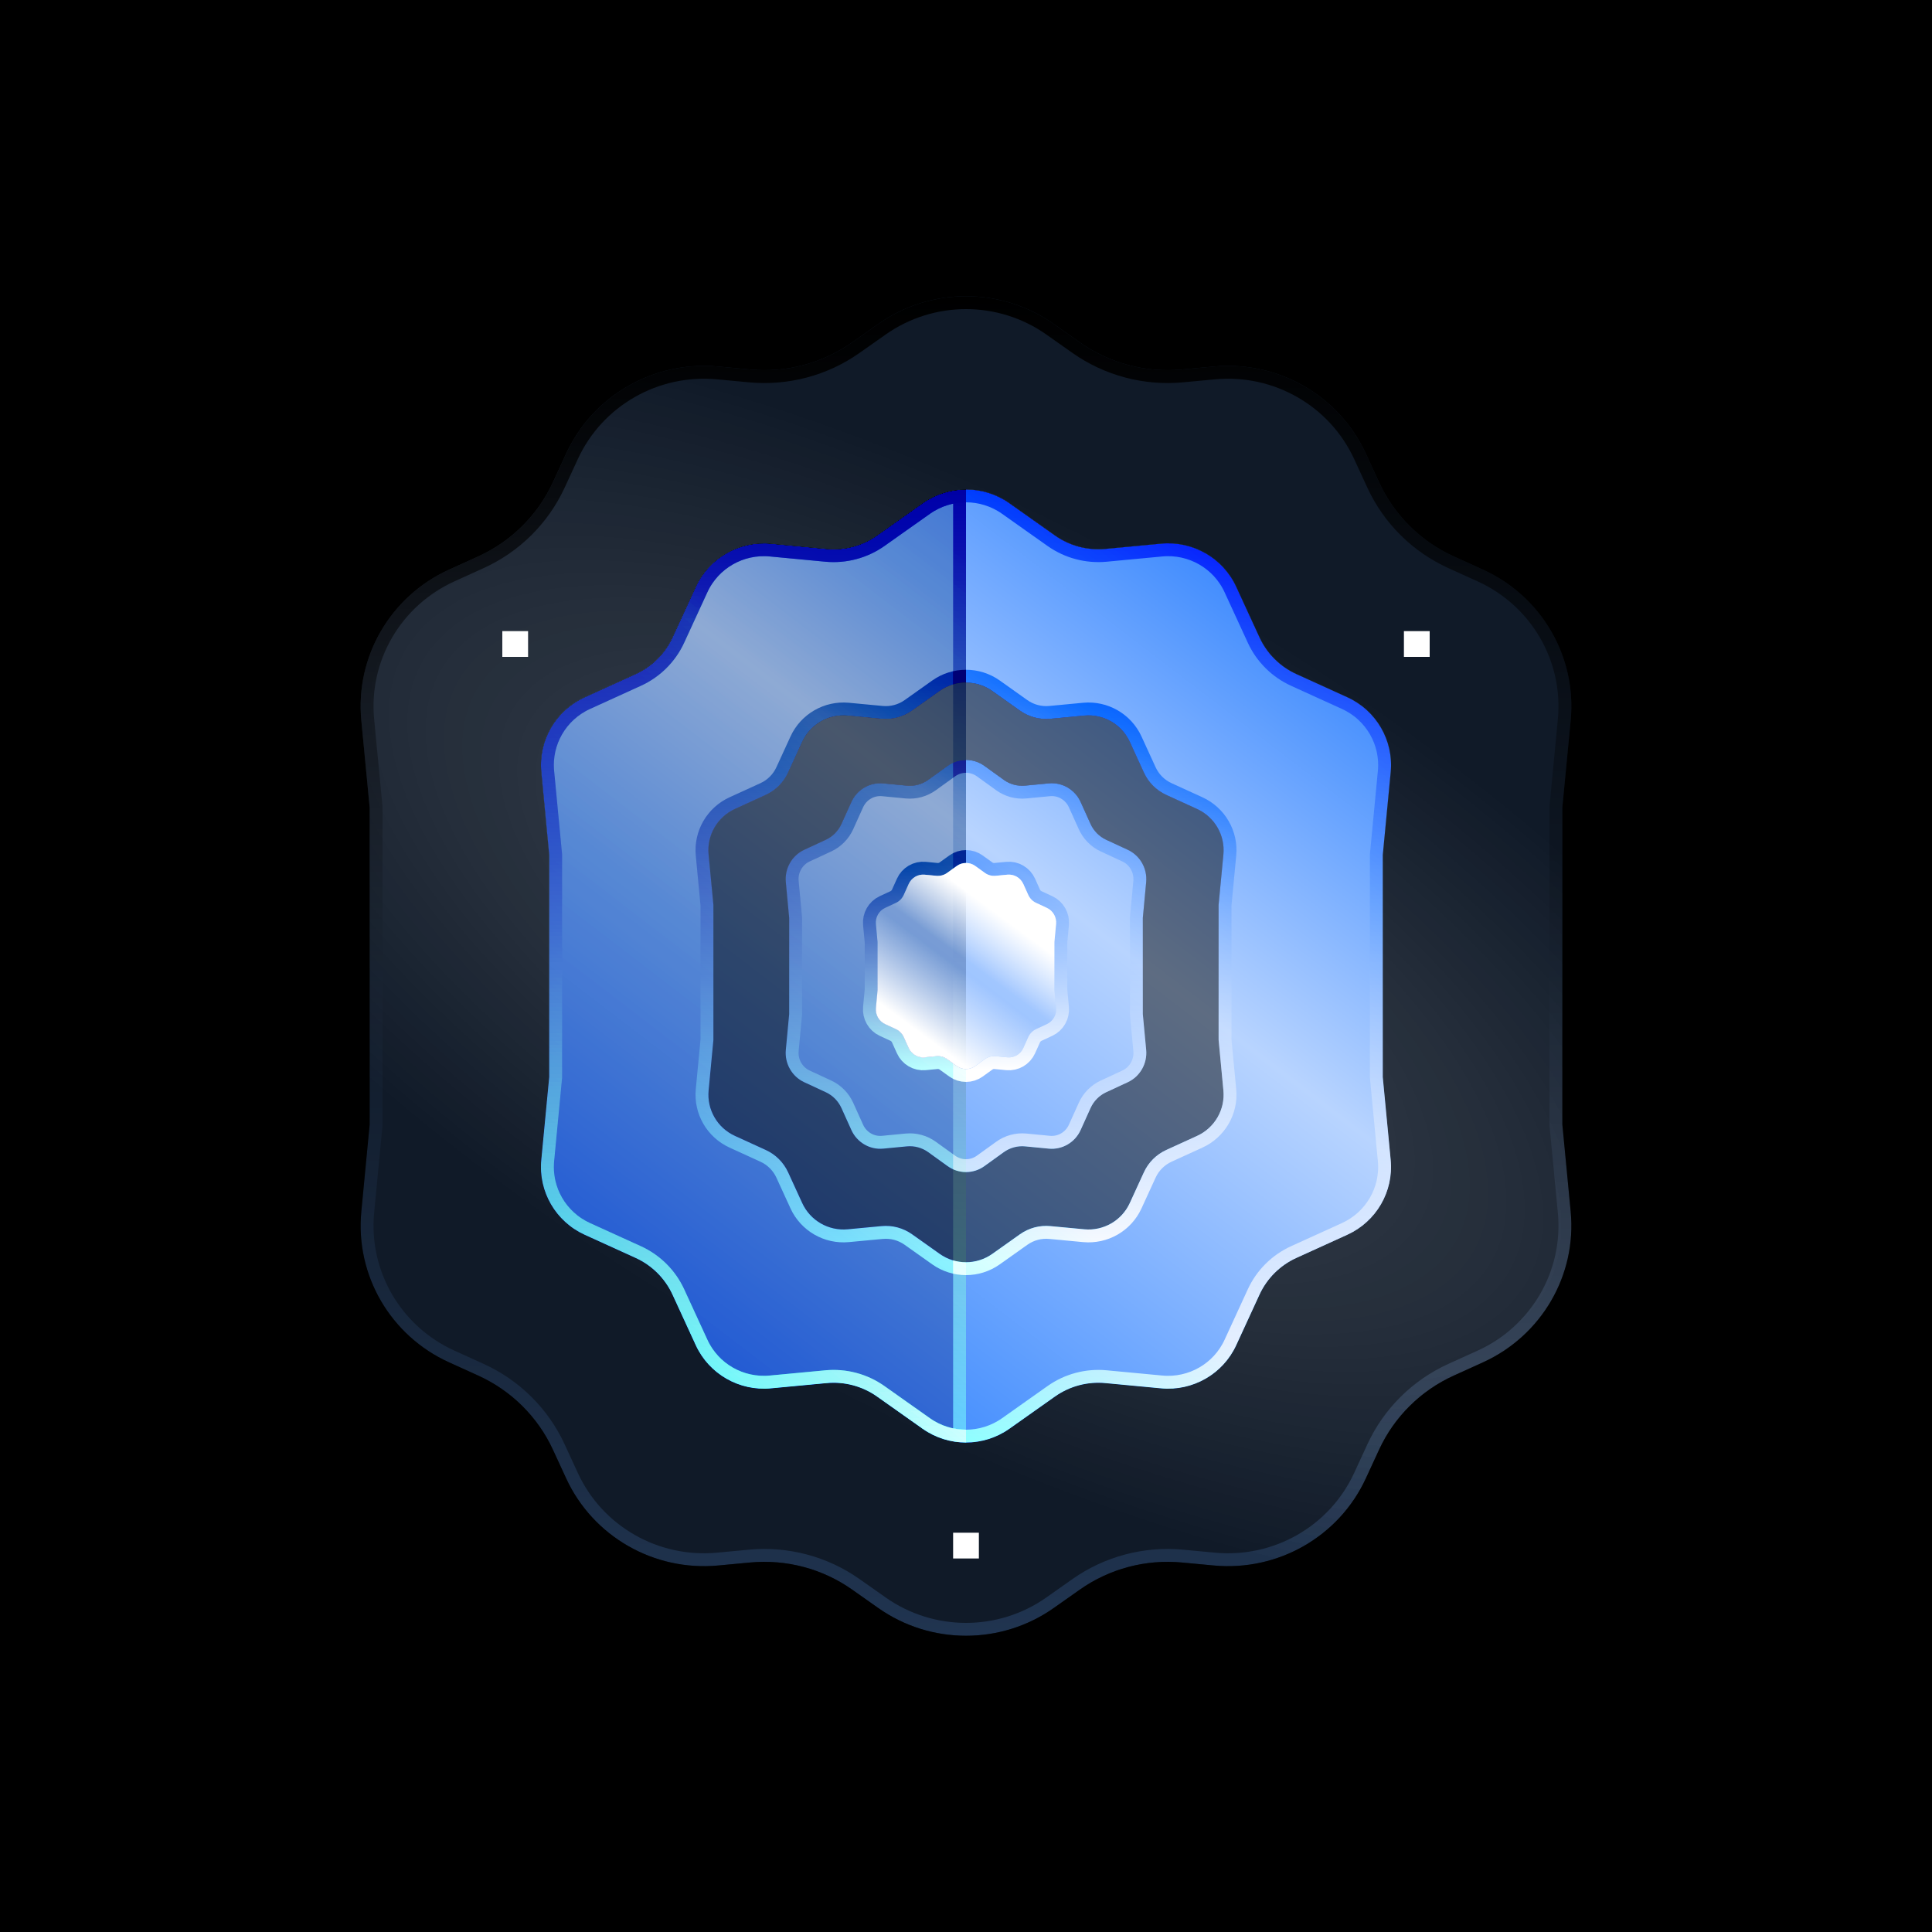
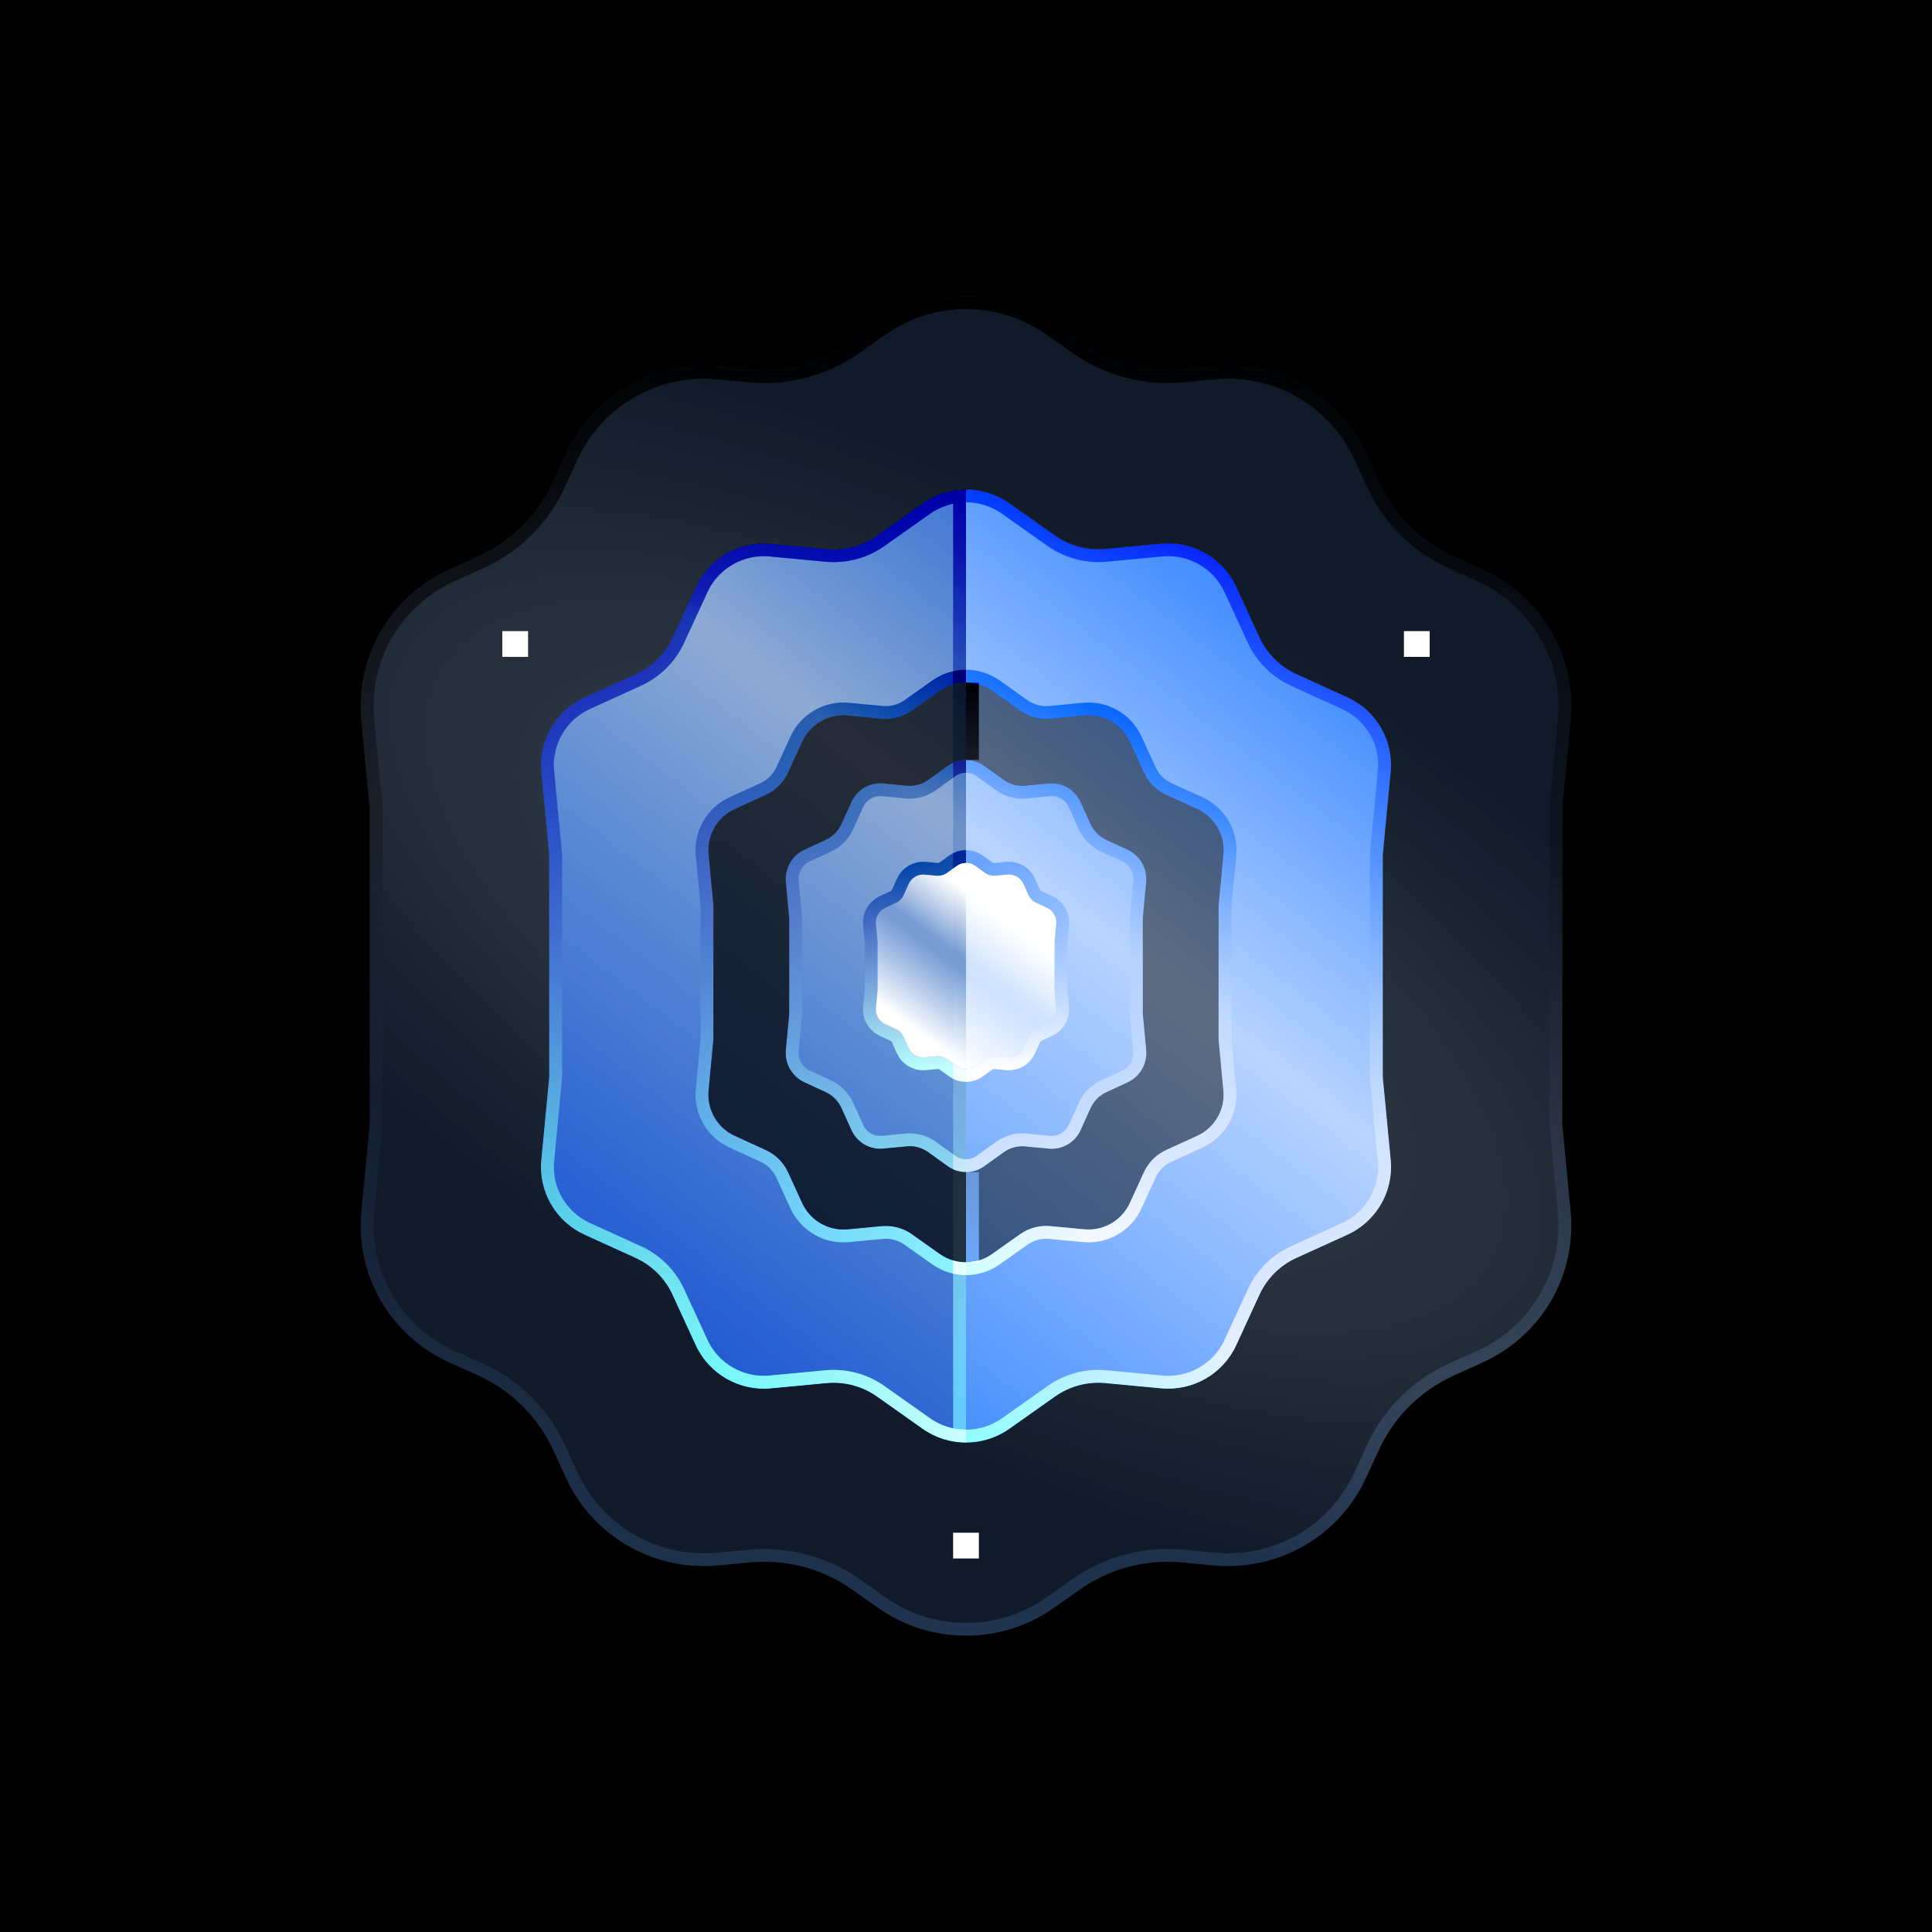
<svg xmlns="http://www.w3.org/2000/svg" width="150" height="150" viewBox="0 0 150 150" fill="none" data-name="E_5 Comeback">
  <defs>
    <radialGradient id="hb5r1" cx="0" cy="0" r="1" gradientUnits="userSpaceOnUse" gradientTransform="matrix(-23.127 26 -69.002 -42.26 75 75)">
      <stop stop-color="#FFFFFF" />
      <stop offset="1" stop-color="#FFFFFF" stop-opacity="0" />
    </radialGradient>
    <linearGradient id="hb5g3" x1="75" y1="23" x2="75" y2="127" gradientUnits="userSpaceOnUse">
      <stop offset="0" stop-color="#000000" />
      <stop offset="1" stop-color="#FFFFFF" />
    </linearGradient>
    <clipPath id="hb5c2">
      <path d="M75 23C77.388 23 79.778 23.719 81.818 25.158L83.837 26.581C86.139 28.205 88.954 28.953 91.766 28.687L94.232 28.456C99.219 27.987 103.958 30.7 106.042 35.216L107.072 37.448C108.247 39.996 110.307 42.039 112.877 43.203L115.129 44.225C119.684 46.29 122.42 50.99 121.947 55.933L121.299 62.701L121.299 87.299L121.947 94.067C122.42 99.011 119.684 103.71 115.129 105.775L112.877 106.797C110.307 107.962 108.247 110.004 107.072 112.552L106.042 114.784C103.958 119.3 99.219 122.013 94.232 121.544L91.766 121.313C88.954 121.048 86.139 121.795 83.837 123.419L81.818 124.842C79.778 126.281 77.388 127 75 127C72.612 127 70.222 126.281 68.182 124.842L66.163 123.419C63.861 121.795 61.046 121.048 58.234 121.313L55.768 121.544C50.781 122.013 46.042 119.3 43.958 114.784L42.928 112.552C41.753 110.004 39.693 107.962 37.123 106.797L34.871 105.775C30.316 103.71 27.58 99.011 28.053 94.067L28.701 87.299L28.701 62.701L28.053 55.933C27.58 50.99 30.316 46.29 34.871 44.225L37.123 43.203C39.693 42.039 41.753 39.996 42.928 37.448L43.958 35.216C46.042 30.7 50.781 27.987 55.768 28.456L58.234 28.687C61.046 28.953 63.861 28.205 66.163 26.581L68.182 25.158C70.222 23.719 72.612 23 75 23Z" />
    </clipPath>
    <linearGradient id="hb5l4" x1="105.04" y1="38" x2="47.07" y2="113.618" gradientUnits="userSpaceOnUse">
      <stop offset="0" stop-color="#116FFE" />
      <stop offset="0.412" stop-color="#B8D4FF" />
      <stop offset="1" stop-color="#116FFE" />
    </linearGradient>
    <linearGradient id="hb5g6" x1="75" y1="38" x2="75" y2="112" gradientUnits="userSpaceOnUse">
      <stop offset="0" stop-color="#000000" />
      <stop offset="1" stop-color="#FFFFFF" />
    </linearGradient>
    <clipPath id="hb5c5">
      <path d="M75 38C76.181 38 77.361 38.357 78.371 39.07L81.906 41.571C83.044 42.376 84.436 42.747 85.826 42.616L90.145 42.208C92.61 41.975 94.953 43.32 95.983 45.56L97.788 49.483C98.369 50.747 99.388 51.76 100.658 52.337L104.603 54.133C106.855 55.156 108.208 57.487 107.974 59.939L107.359 66.377L107.359 83.623L107.974 90.062C108.208 92.513 106.855 94.844 104.603 95.868L100.658 97.663C99.388 98.24 98.369 99.253 97.788 100.517L95.983 104.441C94.953 106.68 92.61 108.025 90.145 107.792L85.826 107.385C84.436 107.253 83.044 107.625 81.906 108.43L78.371 110.93C77.361 111.643 76.181 112 75 112C73.819 112 72.639 111.643 71.629 110.93L68.094 108.43C66.956 107.625 65.564 107.253 64.174 107.385L59.855 107.792C57.39 108.025 55.047 106.68 54.017 104.441L52.212 100.517C51.631 99.253 50.612 98.24 49.342 97.663L45.397 95.868C43.145 94.844 41.792 92.513 42.026 90.062L42.641 83.623L42.641 66.377L42.026 59.939C41.792 57.487 43.145 55.156 45.397 54.133L49.342 52.337C50.612 51.76 51.631 50.747 52.212 49.483L54.017 45.56C55.047 43.32 57.39 41.975 59.855 42.208L64.174 42.616C65.564 42.747 66.956 42.376 68.094 41.571L71.629 39.07C72.639 38.357 73.819 38 75 38Z" />
    </clipPath>
    <linearGradient id="hb5g8" x1="75" y1="38" x2="75" y2="112" gradientUnits="userSpaceOnUse">
      <stop offset="0" stop-color="#000000" />
      <stop offset="1" stop-color="#FFFFFF" />
    </linearGradient>
    <clipPath id="hb5c7">
      <path d="M75 112C73.819 112 72.639 111.643 71.629 110.93L68.094 108.43C66.956 107.625 65.564 107.253 64.174 107.385L59.855 107.792C57.39 108.025 55.047 106.68 54.017 104.441L52.212 100.517C51.631 99.253 50.612 98.24 49.342 97.663L45.397 95.868C43.145 94.844 41.792 92.513 42.026 90.062L42.641 83.623L42.641 66.377L42.026 59.939C41.792 57.487 43.145 55.156 45.397 54.133L49.342 52.337C50.612 51.76 51.631 50.747 52.212 49.483L54.017 45.56C55.047 43.32 57.39 41.975 59.855 42.208L64.174 42.616C65.564 42.747 66.956 42.376 68.094 41.571L71.629 39.07C72.639 38.357 73.819 38 75 38Z" />
    </clipPath>
    <linearGradient id="hb5g10" x1="75" y1="53" x2="75" y2="98" gradientUnits="userSpaceOnUse">
      <stop offset="0" stop-color="#000000" />
      <stop offset="1" stop-color="#FFFFFF" />
    </linearGradient>
    <clipPath id="hb5c9">
      <path d="M-10 -10H160V160H-10ZM75 53C75.716 53 76.431 53.217 77.043 53.651L79.186 55.172C79.875 55.661 80.719 55.887 81.561 55.807L84.179 55.559C85.673 55.417 87.093 56.235 87.717 57.597L88.811 59.983C89.163 60.751 89.78 61.367 90.55 61.718L92.941 62.81C94.306 63.433 95.126 64.85 94.984 66.341L94.612 70.257L94.612 80.743L94.984 84.66C95.126 86.15 94.306 87.567 92.941 88.19L90.55 89.282C89.78 89.633 89.163 90.249 88.811 91.017L87.717 93.403C87.093 94.765 85.673 95.583 84.179 95.441L81.561 95.194C80.719 95.113 79.875 95.339 79.186 95.829L77.043 97.349C76.431 97.783 75.716 98 75 98C74.284 98 73.569 97.783 72.957 97.349L70.814 95.829C70.125 95.339 69.281 95.113 68.439 95.194L65.821 95.441C64.327 95.583 62.907 94.765 62.283 93.403L61.189 91.017C60.837 90.249 60.22 89.633 59.45 89.282L57.059 88.19C55.694 87.567 54.874 86.15 55.016 84.66L55.388 80.743L55.388 70.257L55.016 66.341C54.874 64.85 55.694 63.433 57.059 62.81L59.45 61.718C60.22 61.367 60.837 60.751 61.189 59.983L62.283 57.597C62.907 56.235 64.327 55.417 65.821 55.559L68.439 55.807C69.281 55.887 70.125 55.661 70.814 55.172L72.957 53.651C73.569 53.217 74.284 53 75 53ZM75 59C75.501 59 76.002 59.154 76.43 59.463L77.93 60.544C78.413 60.892 79.003 61.053 79.593 60.996L81.425 60.82C82.471 60.719 83.465 61.301 83.902 62.269L84.668 63.966C84.914 64.512 85.346 64.95 85.885 65.2L87.559 65.976C88.514 66.419 89.088 67.427 88.989 68.487L88.728 71.271L88.728 78.729L88.989 81.513C89.088 82.573 88.514 83.581 87.559 84.024L85.885 84.8C85.346 85.05 84.914 85.488 84.668 86.034L83.902 87.731C83.465 88.699 82.471 89.281 81.425 89.18L79.593 89.004C79.003 88.947 78.413 89.108 77.93 89.456L76.43 90.537C76.002 90.846 75.501 91 75 91C74.499 91 73.998 90.846 73.57 90.537L72.07 89.456C71.587 89.108 70.997 88.947 70.407 89.004L68.575 89.18C67.529 89.281 66.535 88.699 66.098 87.731L65.332 86.034C65.086 85.488 64.654 85.05 64.115 84.8L62.441 84.024C61.486 83.581 60.912 82.573 61.011 81.513L61.272 78.729L61.272 71.271L61.011 68.487C60.912 67.427 61.486 66.419 62.441 65.976L64.115 65.2C64.654 64.95 65.086 64.512 65.332 63.966L66.098 62.269C66.535 61.301 67.529 60.719 68.575 60.82L70.407 60.996C70.997 61.053 71.587 60.892 72.07 60.544L73.57 59.463C73.998 59.154 74.499 59 75 59Z" clip-rule="evenodd" fill-rule="evenodd" />
    </clipPath>
-     <linearGradient id="hb5q11" x1="78.066" y1="71.416" x2="71.542" y2="80.28" gradientUnits="userSpaceOnUse">
+     <linearGradient id="hb5g11" x1="75" y1="53" x2="75" y2="98" gradientUnits="userSpaceOnUse">
+       <stop offset="0" stop-color="#000000" />
+       <stop offset="1" stop-color="#FFFFFF" />
+     </linearGradient>
+     <linearGradient id="hb5q12" x1="78.066" y1="71.416" x2="71.542" y2="80.28" gradientUnits="userSpaceOnUse">
      <stop offset="0" stop-color="#FFFFFF" />
      <stop offset="0.395" stop-color="#FFFFFF" stop-opacity="0.01" />
      <stop offset="0.465" stop-color="#FFFFFF" stop-opacity="0.01" />
      <stop offset="1" stop-color="#FFFFFF" />
    </linearGradient>
-     <linearGradient id="hb5g13" x1="75" y1="67" x2="75" y2="83" gradientUnits="userSpaceOnUse">
+     <linearGradient id="hb5g14" x1="75" y1="67" x2="75" y2="83" gradientUnits="userSpaceOnUse">
      <stop offset="0" stop-color="#000000" />
      <stop offset="1" stop-color="#FFFFFF" />
    </linearGradient>
-     <clipPath id="hb5c12">
+     <clipPath id="hb5c13">
      <path d="M-10 -10H160V160H-10ZM75 67C75.251 67 75.501 67.077 75.715 67.231L76.465 67.772C76.706 67.946 77.002 68.026 77.297 67.998L78.213 67.91C78.735 67.86 79.233 68.15 79.451 68.635L79.834 69.483C79.957 69.756 80.173 69.975 80.443 70.1L81.279 70.488C81.757 70.709 82.044 71.213 81.994 71.743L81.864 73.136L81.864 76.864L81.994 78.257C82.044 78.787 81.757 79.291 81.279 79.512L80.443 79.9C80.173 80.025 79.957 80.244 79.834 80.517L79.451 81.366C79.233 81.85 78.735 82.14 78.213 82.09L77.297 82.002C77.002 81.974 76.706 82.054 76.465 82.228L75.715 82.769C75.501 82.923 75.251 83 75 83C74.749 83 74.499 82.923 74.285 82.769L73.535 82.228C73.294 82.054 72.998 81.974 72.703 82.002L71.787 82.09C71.265 82.14 70.767 81.85 70.549 81.366L70.166 80.517C70.043 80.244 69.827 80.025 69.557 79.9L68.721 79.512C68.243 79.291 67.956 78.787 68.006 78.257L68.136 76.864L68.136 73.136L68.006 71.743C67.956 71.213 68.243 70.709 68.721 70.488L69.557 70.1C69.827 69.975 70.043 69.756 70.166 69.483L70.549 68.635C70.767 68.15 71.265 67.86 71.787 67.91L72.703 67.998C72.998 68.026 73.294 67.946 73.535 67.772L74.285 67.231C74.499 67.077 74.749 67 75 67Z" clip-rule="evenodd" fill-rule="evenodd" />
    </clipPath>
  </defs>
  <rect width="150" height="150" fill="#000000" data-l="bg" />
  <path d="M75 23C77.388 23 79.778 23.719 81.818 25.158L83.837 26.581C86.139 28.205 88.954 28.953 91.766 28.687L94.232 28.456C99.219 27.987 103.958 30.7 106.042 35.216L107.072 37.448C108.247 39.996 110.307 42.039 112.877 43.203L115.129 44.225C119.684 46.29 122.42 50.99 121.947 55.933L121.299 62.701L121.299 87.299L121.947 94.067C122.42 99.011 119.684 103.71 115.129 105.775L112.877 106.797C110.307 107.962 108.247 110.004 107.072 112.552L106.042 114.784C103.958 119.3 99.219 122.013 94.232 121.544L91.766 121.313C88.954 121.048 86.139 121.795 83.837 123.419L81.818 124.842C79.778 126.281 77.388 127 75 127C72.612 127 70.222 126.281 68.182 124.842L66.163 123.419C63.861 121.795 61.046 121.048 58.234 121.313L55.768 121.544C50.781 122.013 46.042 119.3 43.958 114.784L42.928 112.552C41.753 110.004 39.693 107.962 37.123 106.797L34.871 105.775C30.316 103.71 27.58 99.011 28.053 94.067L28.701 87.299L28.701 62.701L28.053 55.933C27.58 50.99 30.316 46.29 34.871 44.225L37.123 43.203C39.693 42.039 41.753 39.996 42.928 37.448L43.958 35.216C46.042 30.7 50.781 27.987 55.768 28.456L58.234 28.687C61.046 28.953 63.861 28.205 66.163 26.581L68.182 25.158C70.222 23.719 72.612 23 75 23Z" fill="#69A4FF" fill-opacity="0.16" data-n="1" data-l="Plate" />
  <path d="M75 23C77.388 23 79.778 23.719 81.818 25.158L83.837 26.581C86.139 28.205 88.954 28.953 91.766 28.687L94.232 28.456C99.219 27.987 103.958 30.7 106.042 35.216L107.072 37.448C108.247 39.996 110.307 42.039 112.877 43.203L115.129 44.225C119.684 46.29 122.42 50.99 121.947 55.933L121.299 62.701L121.299 87.299L121.947 94.067C122.42 99.011 119.684 103.71 115.129 105.775L112.877 106.797C110.307 107.962 108.247 110.004 107.072 112.552L106.042 114.784C103.958 119.3 99.219 122.013 94.232 121.544L91.766 121.313C88.954 121.048 86.139 121.795 83.837 123.419L81.818 124.842C79.778 126.281 77.388 127 75 127C72.612 127 70.222 126.281 68.182 124.842L66.163 123.419C63.861 121.795 61.046 121.048 58.234 121.313L55.768 121.544C50.781 122.013 46.042 119.3 43.958 114.784L42.928 112.552C41.753 110.004 39.693 107.962 37.123 106.797L34.871 105.775C30.316 103.71 27.58 99.011 28.053 94.067L28.701 87.299L28.701 62.701L28.053 55.933C27.58 50.99 30.316 46.29 34.871 44.225L37.123 43.203C39.693 42.039 41.753 39.996 42.928 37.448L43.958 35.216C46.042 30.7 50.781 27.987 55.768 28.456L58.234 28.687C61.046 28.953 63.861 28.205 66.163 26.581L68.182 25.158C70.222 23.719 72.612 23 75 23Z" fill="url(#hb5r1)" fill-opacity="0.2" data-n="1" data-l="Plate" />
  <path d="M75 23C77.388 23 79.778 23.719 81.818 25.158L83.837 26.581C86.139 28.205 88.954 28.953 91.766 28.687L94.232 28.456C99.219 27.987 103.958 30.7 106.042 35.216L107.072 37.448C108.247 39.996 110.307 42.039 112.877 43.203L115.129 44.225C119.684 46.29 122.42 50.99 121.947 55.933L121.299 62.701L121.299 87.299L121.947 94.067C122.42 99.011 119.684 103.71 115.129 105.775L112.877 106.797C110.307 107.962 108.247 110.004 107.072 112.552L106.042 114.784C103.958 119.3 99.219 122.013 94.232 121.544L91.766 121.313C88.954 121.048 86.139 121.795 83.837 123.419L81.818 124.842C79.778 126.281 77.388 127 75 127C72.612 127 70.222 126.281 68.182 124.842L66.163 123.419C63.861 121.795 61.046 121.048 58.234 121.313L55.768 121.544C50.781 122.013 46.042 119.3 43.958 114.784L42.928 112.552C41.753 110.004 39.693 107.962 37.123 106.797L34.871 105.775C30.316 103.71 27.58 99.011 28.053 94.067L28.701 87.299L28.701 62.701L28.053 55.933C27.58 50.99 30.316 46.29 34.871 44.225L37.123 43.203C39.693 42.039 41.753 39.996 42.928 37.448L43.958 35.216C46.042 30.7 50.781 27.987 55.768 28.456L58.234 28.687C61.046 28.953 63.861 28.205 66.163 26.581L68.182 25.158C70.222 23.719 72.612 23 75 23Z" fill="none" stroke="url(#hb5g3)" stroke-width="2" clip-path="url(#hb5c2)" style="mix-blend-mode:overlay" data-n="1" data-l="Plate" />
  <path d="M75 38C76.181 38 77.361 38.357 78.371 39.07L81.906 41.571C83.044 42.376 84.436 42.747 85.826 42.616L90.145 42.208C92.61 41.975 94.953 43.32 95.983 45.56L97.788 49.483C98.369 50.747 99.388 51.76 100.658 52.337L104.603 54.133C106.855 55.156 108.208 57.487 107.974 59.939L107.359 66.377L107.359 83.623L107.974 90.062C108.208 92.513 106.855 94.844 104.603 95.868L100.658 97.663C99.388 98.24 98.369 99.253 97.788 100.517L95.983 104.441C94.953 106.68 92.61 108.025 90.145 107.792L85.826 107.385C84.436 107.253 83.044 107.625 81.906 108.43L78.371 110.93C77.361 111.643 76.181 112 75 112C73.819 112 72.639 111.643 71.629 110.93L68.094 108.43C66.956 107.625 65.564 107.253 64.174 107.385L59.855 107.792C57.39 108.025 55.047 106.68 54.017 104.441L52.212 100.517C51.631 99.253 50.612 98.24 49.342 97.663L45.397 95.868C43.145 94.844 41.792 92.513 42.026 90.062L42.641 83.623L42.641 66.377L42.026 59.939C41.792 57.487 43.145 55.156 45.397 54.133L49.342 52.337C50.612 51.76 51.631 50.747 52.212 49.483L54.017 45.56C55.047 43.32 57.39 41.975 59.855 42.208L64.174 42.616C65.564 42.747 66.956 42.376 68.094 41.571L71.629 39.07C72.639 38.357 73.819 38 75 38Z" fill="url(#hb5l4)" data-n="2" data-l="Gem" />
  <path d="M75 38C76.181 38 77.361 38.357 78.371 39.07L81.906 41.571C83.044 42.376 84.436 42.747 85.826 42.616L90.145 42.208C92.61 41.975 94.953 43.32 95.983 45.56L97.788 49.483C98.369 50.747 99.388 51.76 100.658 52.337L104.603 54.133C106.855 55.156 108.208 57.487 107.974 59.939L107.359 66.377L107.359 83.623L107.974 90.062C108.208 92.513 106.855 94.844 104.603 95.868L100.658 97.663C99.388 98.24 98.369 99.253 97.788 100.517L95.983 104.441C94.953 106.68 92.61 108.025 90.145 107.792L85.826 107.385C84.436 107.253 83.044 107.625 81.906 108.43L78.371 110.93C77.361 111.643 76.181 112 75 112C73.819 112 72.639 111.643 71.629 110.93L68.094 108.43C66.956 107.625 65.564 107.253 64.174 107.385L59.855 107.792C57.39 108.025 55.047 106.68 54.017 104.441L52.212 100.517C51.631 99.253 50.612 98.24 49.342 97.663L45.397 95.868C43.145 94.844 41.792 92.513 42.026 90.062L42.641 83.623L42.641 66.377L42.026 59.939C41.792 57.487 43.145 55.156 45.397 54.133L49.342 52.337C50.612 51.76 51.631 50.747 52.212 49.483L54.017 45.56C55.047 43.32 57.39 41.975 59.855 42.208L64.174 42.616C65.564 42.747 66.956 42.376 68.094 41.571L71.629 39.07C72.639 38.357 73.819 38 75 38Z" fill="none" stroke="url(#hb5g6)" stroke-width="2" clip-path="url(#hb5c5)" style="mix-blend-mode:overlay" data-n="2" data-l="Gem" />
  <path d="M75 112C73.819 112 72.639 111.643 71.629 110.93L68.094 108.43C66.956 107.625 65.564 107.253 64.174 107.385L59.855 107.792C57.39 108.025 55.047 106.68 54.017 104.441L52.212 100.517C51.631 99.253 50.612 98.24 49.342 97.663L45.397 95.868C43.145 94.844 41.792 92.513 42.026 90.062L42.641 83.623L42.641 66.377L42.026 59.939C41.792 57.487 43.145 55.156 45.397 54.133L49.342 52.337C50.612 51.76 51.631 50.747 52.212 49.483L54.017 45.56C55.047 43.32 57.39 41.975 59.855 42.208L64.174 42.616C65.564 42.747 66.956 42.376 68.094 41.571L71.629 39.07C72.639 38.357 73.819 38 75 38Z" fill="#000000" fill-opacity="0.18" style="mix-blend-mode:overlay" data-n="3" data-l="Gem facet" />
  <path d="M75 112C73.819 112 72.639 111.643 71.629 110.93L68.094 108.43C66.956 107.625 65.564 107.253 64.174 107.385L59.855 107.792C57.39 108.025 55.047 106.68 54.017 104.441L52.212 100.517C51.631 99.253 50.612 98.24 49.342 97.663L45.397 95.868C43.145 94.844 41.792 92.513 42.026 90.062L42.641 83.623L42.641 66.377L42.026 59.939C41.792 57.487 43.145 55.156 45.397 54.133L49.342 52.337C50.612 51.76 51.631 50.747 52.212 49.483L54.017 45.56C55.047 43.32 57.39 41.975 59.855 42.208L64.174 42.616C65.564 42.747 66.956 42.376 68.094 41.571L71.629 39.07C72.639 38.357 73.819 38 75 38Z" fill="#000000" fill-opacity="0.17" style="mix-blend-mode:plus-darker" data-n="3" data-l="Gem facet" />
  <path d="M75 112C73.819 112 72.639 111.643 71.629 110.93L68.094 108.43C66.956 107.625 65.564 107.253 64.174 107.385L59.855 107.792C57.39 108.025 55.047 106.68 54.017 104.441L52.212 100.517C51.631 99.253 50.612 98.24 49.342 97.663L45.397 95.868C43.145 94.844 41.792 92.513 42.026 90.062L42.641 83.623L42.641 66.377L42.026 59.939C41.792 57.487 43.145 55.156 45.397 54.133L49.342 52.337C50.612 51.76 51.631 50.747 52.212 49.483L54.017 45.56C55.047 43.32 57.39 41.975 59.855 42.208L64.174 42.616C65.564 42.747 66.956 42.376 68.094 41.571L71.629 39.07C72.639 38.357 73.819 38 75 38Z" fill="none" stroke="url(#hb5g8)" stroke-width="2" clip-path="url(#hb5c7)" style="mix-blend-mode:overlay" data-n="3" data-l="Gem facet" />
  <path d="M75 53C75.716 53 76.431 53.217 77.043 53.651L79.186 55.172C79.875 55.661 80.719 55.887 81.561 55.807L84.179 55.559C85.673 55.417 87.093 56.235 87.717 57.597L88.811 59.983C89.163 60.751 89.78 61.367 90.55 61.718L92.941 62.81C94.306 63.433 95.126 64.85 94.984 66.341L94.612 70.257L94.612 80.743L94.984 84.66C95.126 86.15 94.306 87.567 92.941 88.19L90.55 89.282C89.78 89.633 89.163 90.249 88.811 91.017L87.717 93.403C87.093 94.765 85.673 95.583 84.179 95.441L81.561 95.194C80.719 95.113 79.875 95.339 79.186 95.829L77.043 97.349C76.431 97.783 75.716 98 75 98C74.284 98 73.569 97.783 72.957 97.349L70.814 95.829C70.125 95.339 69.281 95.113 68.439 95.194L65.821 95.441C64.327 95.583 62.907 94.765 62.283 93.403L61.189 91.017C60.837 90.249 60.22 89.633 59.45 89.282L57.059 88.19C55.694 87.567 54.874 86.15 55.016 84.66L55.388 80.743L55.388 70.257L55.016 66.341C54.874 64.85 55.694 63.433 57.059 62.81L59.45 61.718C60.22 61.367 60.837 60.751 61.189 59.983L62.283 57.597C62.907 56.235 64.327 55.417 65.821 55.559L68.439 55.807C69.281 55.887 70.125 55.661 70.814 55.172L72.957 53.651C73.569 53.217 74.284 53 75 53ZM75 59C75.501 59 76.002 59.154 76.43 59.463L77.93 60.544C78.413 60.892 79.003 61.053 79.593 60.996L81.425 60.82C82.471 60.719 83.465 61.301 83.902 62.269L84.668 63.966C84.914 64.512 85.346 64.95 85.885 65.2L87.559 65.976C88.514 66.419 89.088 67.427 88.989 68.487L88.728 71.271L88.728 78.729L88.989 81.513C89.088 82.573 88.514 83.581 87.559 84.024L85.885 84.8C85.346 85.05 84.914 85.488 84.668 86.034L83.902 87.731C83.465 88.699 82.471 89.281 81.425 89.18L79.593 89.004C79.003 88.947 78.413 89.108 77.93 89.456L76.43 90.537C76.002 90.846 75.501 91 75 91C74.499 91 73.998 90.846 73.57 90.537L72.07 89.456C71.587 89.108 70.997 88.947 70.407 89.004L68.575 89.18C67.529 89.281 66.535 88.699 66.098 87.731L65.332 86.034C65.086 85.488 64.654 85.05 64.115 84.8L62.441 84.024C61.486 83.581 60.912 82.573 61.011 81.513L61.272 78.729L61.272 71.271L61.011 68.487C60.912 67.427 61.486 66.419 62.441 65.976L64.115 65.2C64.654 64.95 65.086 64.512 65.332 63.966L66.098 62.269C66.535 61.301 67.529 60.719 68.575 60.82L70.407 60.996C70.997 61.053 71.587 60.892 72.07 60.544L73.57 59.463C73.998 59.154 74.499 59 75 59Z" fill="#000000" fill-opacity="0.49" fill-rule="evenodd" data-n="4" data-l="Recess" />
  <path d="M75 53C75.716 53 76.431 53.217 77.043 53.651L79.186 55.172C79.875 55.661 80.719 55.887 81.561 55.807L84.179 55.559C85.673 55.417 87.093 56.235 87.717 57.597L88.811 59.983C89.163 60.751 89.78 61.367 90.55 61.718L92.941 62.81C94.306 63.433 95.126 64.85 94.984 66.341L94.612 70.257L94.612 80.743L94.984 84.66C95.126 86.15 94.306 87.567 92.941 88.19L90.55 89.282C89.78 89.633 89.163 90.249 88.811 91.017L87.717 93.403C87.093 94.765 85.673 95.583 84.179 95.441L81.561 95.194C80.719 95.113 79.875 95.339 79.186 95.829L77.043 97.349C76.431 97.783 75.716 98 75 98C74.284 98 73.569 97.783 72.957 97.349L70.814 95.829C70.125 95.339 69.281 95.113 68.439 95.194L65.821 95.441C64.327 95.583 62.907 94.765 62.283 93.403L61.189 91.017C60.837 90.249 60.22 89.633 59.45 89.282L57.059 88.19C55.694 87.567 54.874 86.15 55.016 84.66L55.388 80.743L55.388 70.257L55.016 66.341C54.874 64.85 55.694 63.433 57.059 62.81L59.45 61.718C60.22 61.367 60.837 60.751 61.189 59.983L62.283 57.597C62.907 56.235 64.327 55.417 65.821 55.559L68.439 55.807C69.281 55.887 70.125 55.661 70.814 55.172L72.957 53.651C73.569 53.217 74.284 53 75 53ZM75 59C75.501 59 76.002 59.154 76.43 59.463L77.93 60.544C78.413 60.892 79.003 61.053 79.593 60.996L81.425 60.82C82.471 60.719 83.465 61.301 83.902 62.269L84.668 63.966C84.914 64.512 85.346 64.95 85.885 65.2L87.559 65.976C88.514 66.419 89.088 67.427 88.989 68.487L88.728 71.271L88.728 78.729L88.989 81.513C89.088 82.573 88.514 83.581 87.559 84.024L85.885 84.8C85.346 85.05 84.914 85.488 84.668 86.034L83.902 87.731C83.465 88.699 82.471 89.281 81.425 89.18L79.593 89.004C79.003 88.947 78.413 89.108 77.93 89.456L76.43 90.537C76.002 90.846 75.501 91 75 91C74.499 91 73.998 90.846 73.57 90.537L72.07 89.456C71.587 89.108 70.997 88.947 70.407 89.004L68.575 89.18C67.529 89.281 66.535 88.699 66.098 87.731L65.332 86.034C65.086 85.488 64.654 85.05 64.115 84.8L62.441 84.024C61.486 83.581 60.912 82.573 61.011 81.513L61.272 78.729L61.272 71.271L61.011 68.487C60.912 67.427 61.486 66.419 62.441 65.976L64.115 65.2C64.654 64.95 65.086 64.512 65.332 63.966L66.098 62.269C66.535 61.301 67.529 60.719 68.575 60.82L70.407 60.996C70.997 61.053 71.587 60.892 72.07 60.544L73.57 59.463C73.998 59.154 74.499 59 75 59Z" fill="none" stroke="url(#hb5g10)" stroke-width="2" clip-path="url(#hb5c9)" style="mix-blend-mode:overlay" data-n="4" data-l="Recess" />
-   <path d="M75 67C75.251 67 75.501 67.077 75.715 67.231L76.465 67.772C76.706 67.946 77.002 68.026 77.297 67.998L78.213 67.91C78.735 67.86 79.233 68.15 79.451 68.635L79.834 69.483C79.957 69.756 80.173 69.975 80.443 70.1L81.279 70.488C81.757 70.709 82.044 71.213 81.994 71.743L81.864 73.136L81.864 76.864L81.994 78.257C82.044 78.787 81.757 79.291 81.279 79.512L80.443 79.9C80.173 80.025 79.957 80.244 79.834 80.517L79.451 81.366C79.233 81.85 78.735 82.14 78.213 82.09L77.297 82.002C77.002 81.974 76.706 82.054 76.465 82.228L75.715 82.769C75.501 82.923 75.251 83 75 83C74.749 83 74.499 82.923 74.285 82.769L73.535 82.228C73.294 82.054 72.998 81.974 72.703 82.002L71.787 82.09C71.265 82.14 70.767 81.85 70.549 81.366L70.166 80.517C70.043 80.244 69.827 80.025 69.557 79.9L68.721 79.512C68.243 79.291 67.956 78.787 68.006 78.257L68.136 76.864L68.136 73.136L68.006 71.743C67.956 71.213 68.243 70.709 68.721 70.488L69.557 70.1C69.827 69.975 70.043 69.756 70.166 69.483L70.549 68.635C70.767 68.15 71.265 67.86 71.787 67.91L72.703 67.998C72.998 68.026 73.294 67.946 73.535 67.772L74.285 67.231C74.499 67.077 74.749 67 75 67Z" fill="url(#hb5q11)" data-n="5" data-l="Glass" />
-   <path d="M75 67C75.251 67 75.501 67.077 75.715 67.231L76.465 67.772C76.706 67.946 77.002 68.026 77.297 67.998L78.213 67.91C78.735 67.86 79.233 68.15 79.451 68.635L79.834 69.483C79.957 69.756 80.173 69.975 80.443 70.1L81.279 70.488C81.757 70.709 82.044 71.213 81.994 71.743L81.864 73.136L81.864 76.864L81.994 78.257C82.044 78.787 81.757 79.291 81.279 79.512L80.443 79.9C80.173 80.025 79.957 80.244 79.834 80.517L79.451 81.366C79.233 81.85 78.735 82.14 78.213 82.09L77.297 82.002C77.002 81.974 76.706 82.054 76.465 82.228L75.715 82.769C75.501 82.923 75.251 83 75 83C74.749 83 74.499 82.923 74.285 82.769L73.535 82.228C73.294 82.054 72.998 81.974 72.703 82.002L71.787 82.09C71.265 82.14 70.767 81.85 70.549 81.366L70.166 80.517C70.043 80.244 69.827 80.025 69.557 79.9L68.721 79.512C68.243 79.291 67.956 78.787 68.006 78.257L68.136 76.864L68.136 73.136L68.006 71.743C67.956 71.213 68.243 70.709 68.721 70.488L69.557 70.1C69.827 69.975 70.043 69.756 70.166 69.483L70.549 68.635C70.767 68.15 71.265 67.86 71.787 67.91L72.703 67.998C72.998 68.026 73.294 67.946 73.535 67.772L74.285 67.231C74.499 67.077 74.749 67 75 67Z" fill="none" stroke="url(#hb5g13)" stroke-width="2" clip-path="url(#hb5c12)" style="mix-blend-mode:overlay" data-n="5" data-l="Glass" />
-   <rect x="39" y="49" width="2" height="2" fill="#FFFFFF" data-n="6" data-l="Dots" />
-   <rect x="109" y="49" width="2" height="2" fill="#FFFFFF" data-n="6" data-l="Dots" />
-   <rect x="74" y="119" width="2" height="2" fill="#FFFFFF" data-n="6" data-l="Dots" />
+   <path d="M75 53L75 53.651L75 55.172L75 55.807L75 55.559L75 57.597L75 59.983L75 61.718L75 62.81L75 66.341L75 70.257L75 80.743L75 84.66L75 88.19L75 89.282L75 91.017L75 93.403L75 95.441L75 95.194L75 95.829L75 97.349L75 98C74.284 98 73.569 97.783 72.957 97.349L70.814 95.829C70.125 95.339 69.281 95.113 68.439 95.194L65.821 95.441C64.327 95.583 62.907 94.765 62.283 93.403L61.189 91.017C60.837 90.249 60.22 89.633 59.45 89.282L57.059 88.19C55.694 87.567 54.874 86.15 55.016 84.66L55.388 80.743L55.388 70.257L55.016 66.341C54.874 64.85 55.694 63.433 57.059 62.81L59.45 61.718C60.22 61.367 60.837 60.751 61.189 59.983L62.283 57.597C62.907 56.235 64.327 55.417 65.821 55.559L68.439 55.807C69.281 55.887 70.125 55.661 70.814 55.172L72.957 53.651C73.569 53.217 74.284 53 75 53ZM75 59L75 59.463L75 60.544L75 60.996L75 60.82L75 62.269L75 63.966L75 65.2L75 65.976L75 68.487L75 71.271L75 78.729L75 81.513L75 84.024L75 84.8L75 86.034L75 87.731L75 89.18L75 89.004L75 89.456L75 90.537L75 91C74.499 91 73.998 90.846 73.57 90.537L72.07 89.456C71.587 89.108 70.997 88.947 70.407 89.004L68.575 89.18C67.529 89.281 66.535 88.699 66.098 87.731L65.332 86.034C65.086 85.488 64.654 85.05 64.115 84.8L62.441 84.024C61.486 83.581 60.912 82.573 61.011 81.513L61.272 78.729L61.272 71.271L61.011 68.487C60.912 67.427 61.486 66.419 62.441 65.976L64.115 65.2C64.654 64.95 65.086 64.512 65.332 63.966L66.098 62.269C66.535 61.301 67.529 60.719 68.575 60.82L70.407 60.996C70.997 61.053 71.587 60.892 72.07 60.544L73.57 59.463C73.998 59.154 74.499 59 75 59Z" fill="#000000" fill-opacity="0.49" fill-rule="evenodd" data-n="5" data-l="Left facet" />
+   <path d="M75 53H76V59H75ZM75 91H76V98H75Z" fill="url(#hb5g11)" style="mix-blend-mode:overlay" data-n="6" data-l="Facet seam" />
+   <path d="M75 67C75.251 67 75.501 67.077 75.715 67.231L76.465 67.772C76.706 67.946 77.002 68.026 77.297 67.998L78.213 67.91C78.735 67.86 79.233 68.15 79.451 68.635L79.834 69.483C79.957 69.756 80.173 69.975 80.443 70.1L81.279 70.488C81.757 70.709 82.044 71.213 81.994 71.743L81.864 73.136L81.864 76.864L81.994 78.257C82.044 78.787 81.757 79.291 81.279 79.512L80.443 79.9C80.173 80.025 79.957 80.244 79.834 80.517L79.451 81.366C79.233 81.85 78.735 82.14 78.213 82.09L77.297 82.002C77.002 81.974 76.706 82.054 76.465 82.228L75.715 82.769C75.501 82.923 75.251 83 75 83C74.749 83 74.499 82.923 74.285 82.769L73.535 82.228C73.294 82.054 72.998 81.974 72.703 82.002L71.787 82.09C71.265 82.14 70.767 81.85 70.549 81.366L70.166 80.517C70.043 80.244 69.827 80.025 69.557 79.9L68.721 79.512C68.243 79.291 67.956 78.787 68.006 78.257L68.136 76.864L68.136 73.136L68.006 71.743C67.956 71.213 68.243 70.709 68.721 70.488L69.557 70.1C69.827 69.975 70.043 69.756 70.166 69.483L70.549 68.635C70.767 68.15 71.265 67.86 71.787 67.91L72.703 67.998C72.998 68.026 73.294 67.946 73.535 67.772L74.285 67.231C74.499 67.077 74.749 67 75 67Z" fill="url(#hb5q12)" data-n="7" data-l="Glass" />
+   <path d="M75 67C75.251 67 75.501 67.077 75.715 67.231L76.465 67.772C76.706 67.946 77.002 68.026 77.297 67.998L78.213 67.91C78.735 67.86 79.233 68.15 79.451 68.635L79.834 69.483C79.957 69.756 80.173 69.975 80.443 70.1L81.279 70.488C81.757 70.709 82.044 71.213 81.994 71.743L81.864 73.136L81.864 76.864L81.994 78.257C82.044 78.787 81.757 79.291 81.279 79.512L80.443 79.9C80.173 80.025 79.957 80.244 79.834 80.517L79.451 81.366C79.233 81.85 78.735 82.14 78.213 82.09L77.297 82.002C77.002 81.974 76.706 82.054 76.465 82.228L75.715 82.769C75.501 82.923 75.251 83 75 83C74.749 83 74.499 82.923 74.285 82.769L73.535 82.228C73.294 82.054 72.998 81.974 72.703 82.002L71.787 82.09C71.265 82.14 70.767 81.85 70.549 81.366L70.166 80.517C70.043 80.244 69.827 80.025 69.557 79.9L68.721 79.512C68.243 79.291 67.956 78.787 68.006 78.257L68.136 76.864L68.136 73.136L68.006 71.743C67.956 71.213 68.243 70.709 68.721 70.488L69.557 70.1C69.827 69.975 70.043 69.756 70.166 69.483L70.549 68.635C70.767 68.15 71.265 67.86 71.787 67.91L72.703 67.998C72.998 68.026 73.294 67.946 73.535 67.772L74.285 67.231C74.499 67.077 74.749 67 75 67Z" fill="none" stroke="url(#hb5g14)" stroke-width="2" clip-path="url(#hb5c13)" style="mix-blend-mode:overlay" data-n="7" data-l="Glass" />
+   <path d="M75 67C75.251 67 75.501 67.077 75.715 67.231L76.465 67.772C76.706 67.946 77.002 68.026 77.297 67.998L78.213 67.91C78.735 67.86 79.233 68.15 79.451 68.635L79.834 69.483C79.957 69.756 80.173 69.975 80.443 70.1L81.279 70.488C81.757 70.709 82.044 71.213 81.994 71.743L81.864 73.136L81.864 76.864L81.994 78.257C82.044 78.787 81.757 79.291 81.279 79.512L80.443 79.9C80.173 80.025 79.957 80.244 79.834 80.517L79.451 81.366C79.233 81.85 78.735 82.14 78.213 82.09L77.297 82.002C77.002 81.974 76.706 82.054 76.465 82.228L75.715 82.769C75.501 82.923 75.251 83 75 83L75 82.769L75 82.228L75 82.002L75 82.09L75 81.366L75 80.517L75 79.9L75 79.512L75 78.257L75 76.864L75 73.136L75 71.743L75 70.488L75 70.1L75 69.483L75 68.635L75 67.91L75 67.998L75 67.772L75 67.231L75 67Z" fill="#FFFFFF" fill-opacity="0.5" style="mix-blend-mode:overlay" data-n="8" data-l="Right light" />
+   <rect x="39" y="49" width="2" height="2" fill="#FFFFFF" data-n="9" data-l="Dots" />
+   <rect x="109" y="49" width="2" height="2" fill="#FFFFFF" data-n="9" data-l="Dots" />
+   <rect x="74" y="119" width="2" height="2" fill="#FFFFFF" data-n="9" data-l="Dots" />
</svg>
